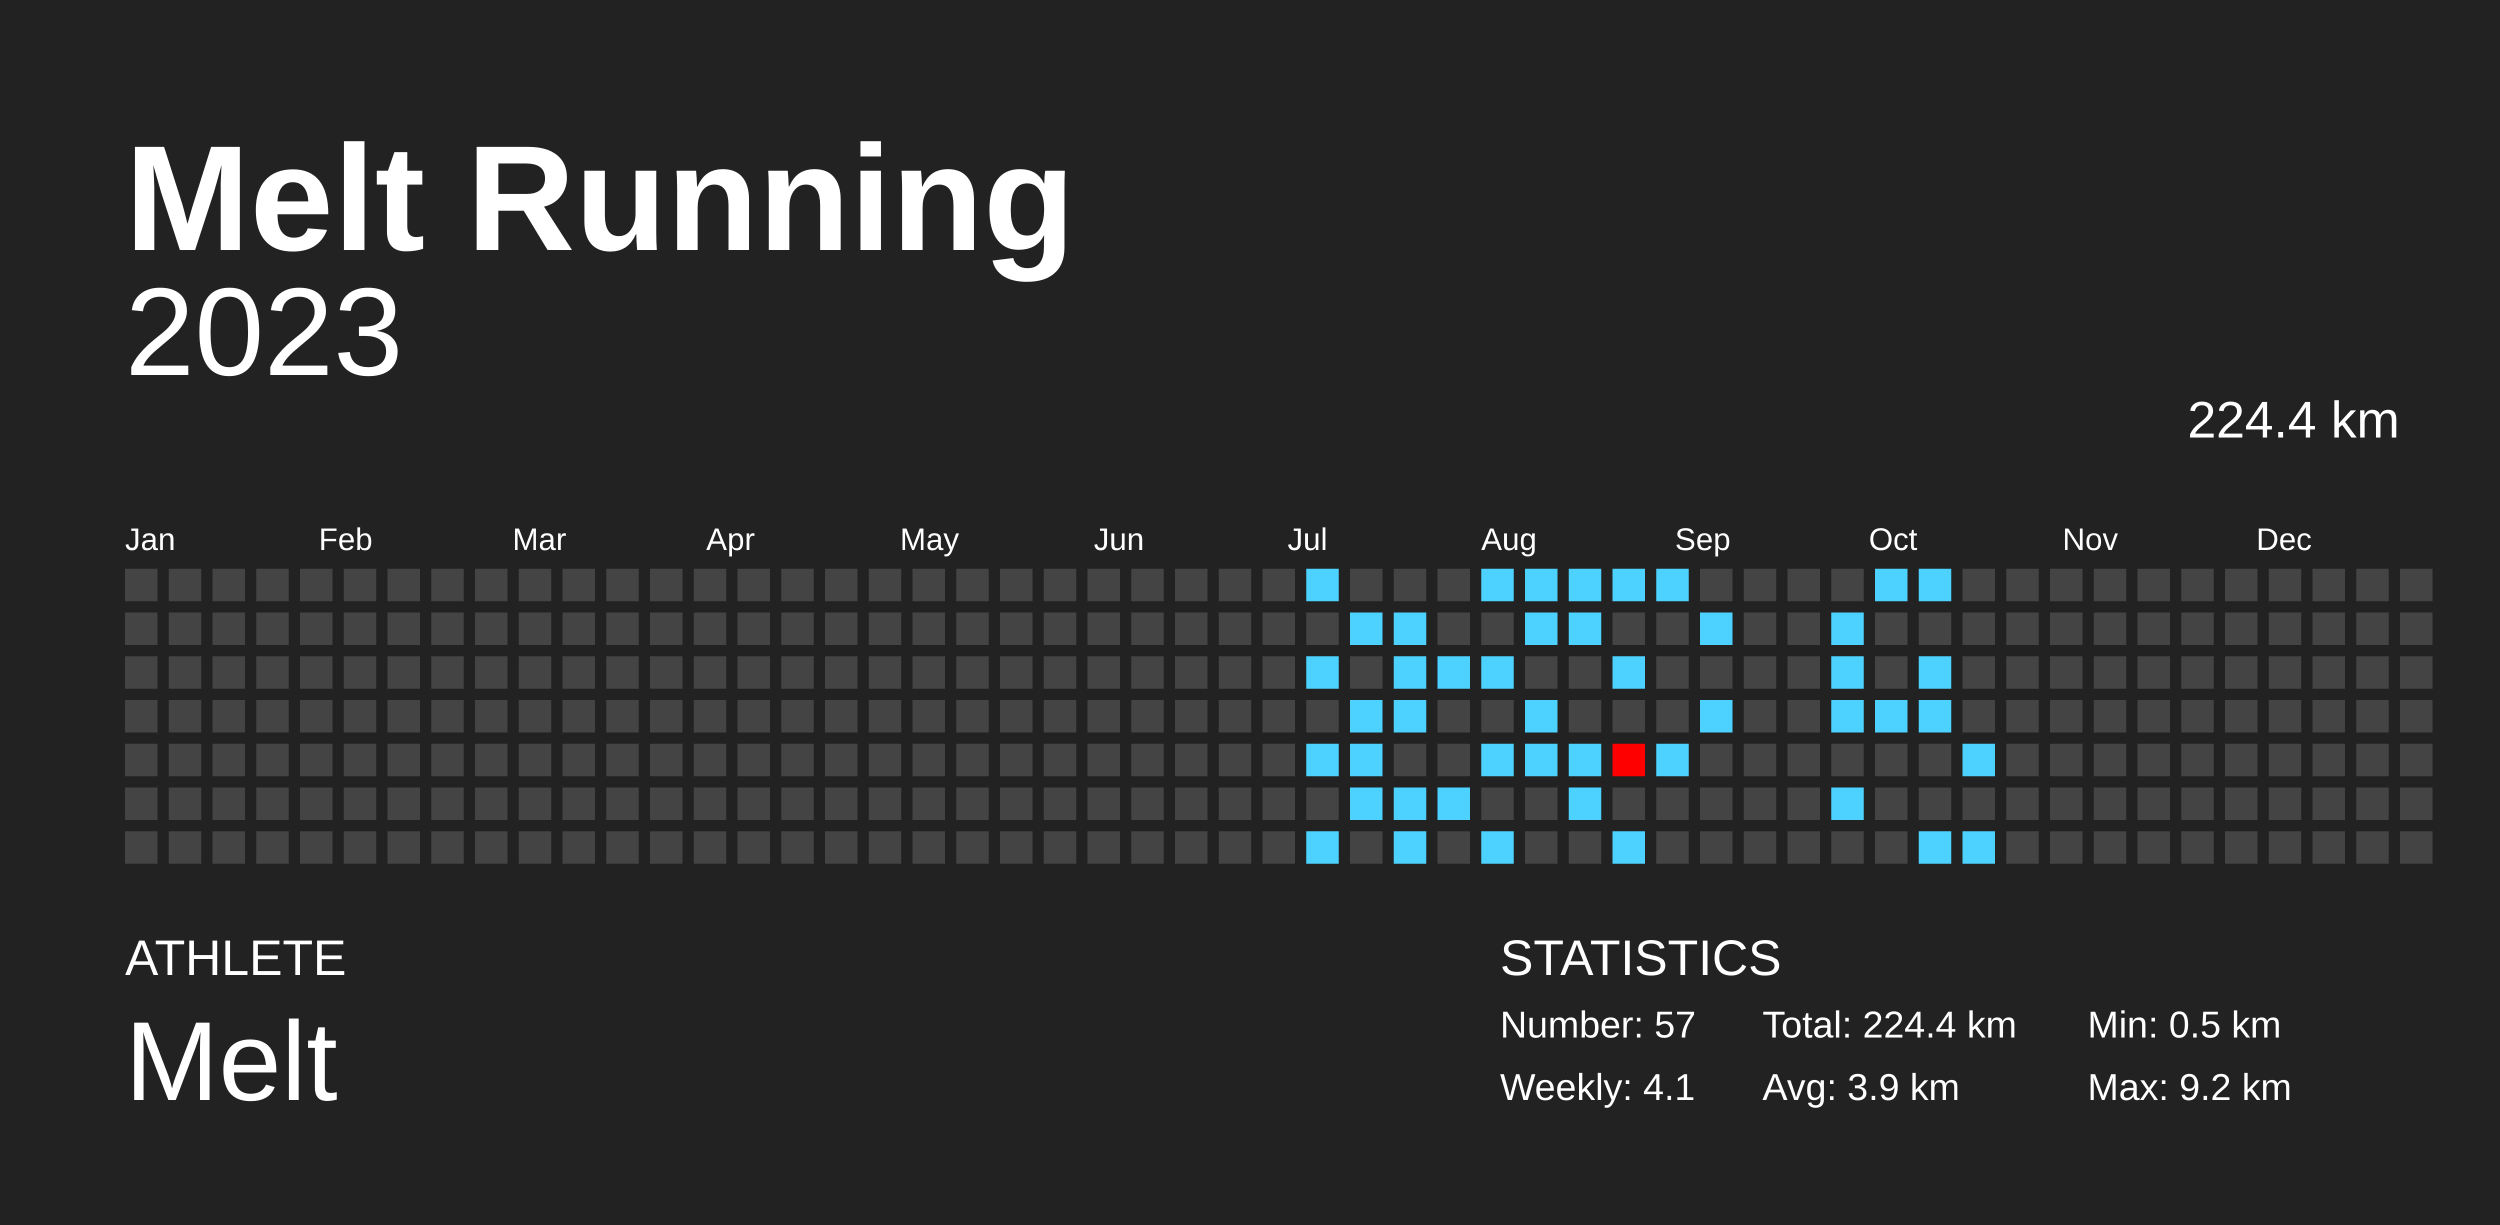
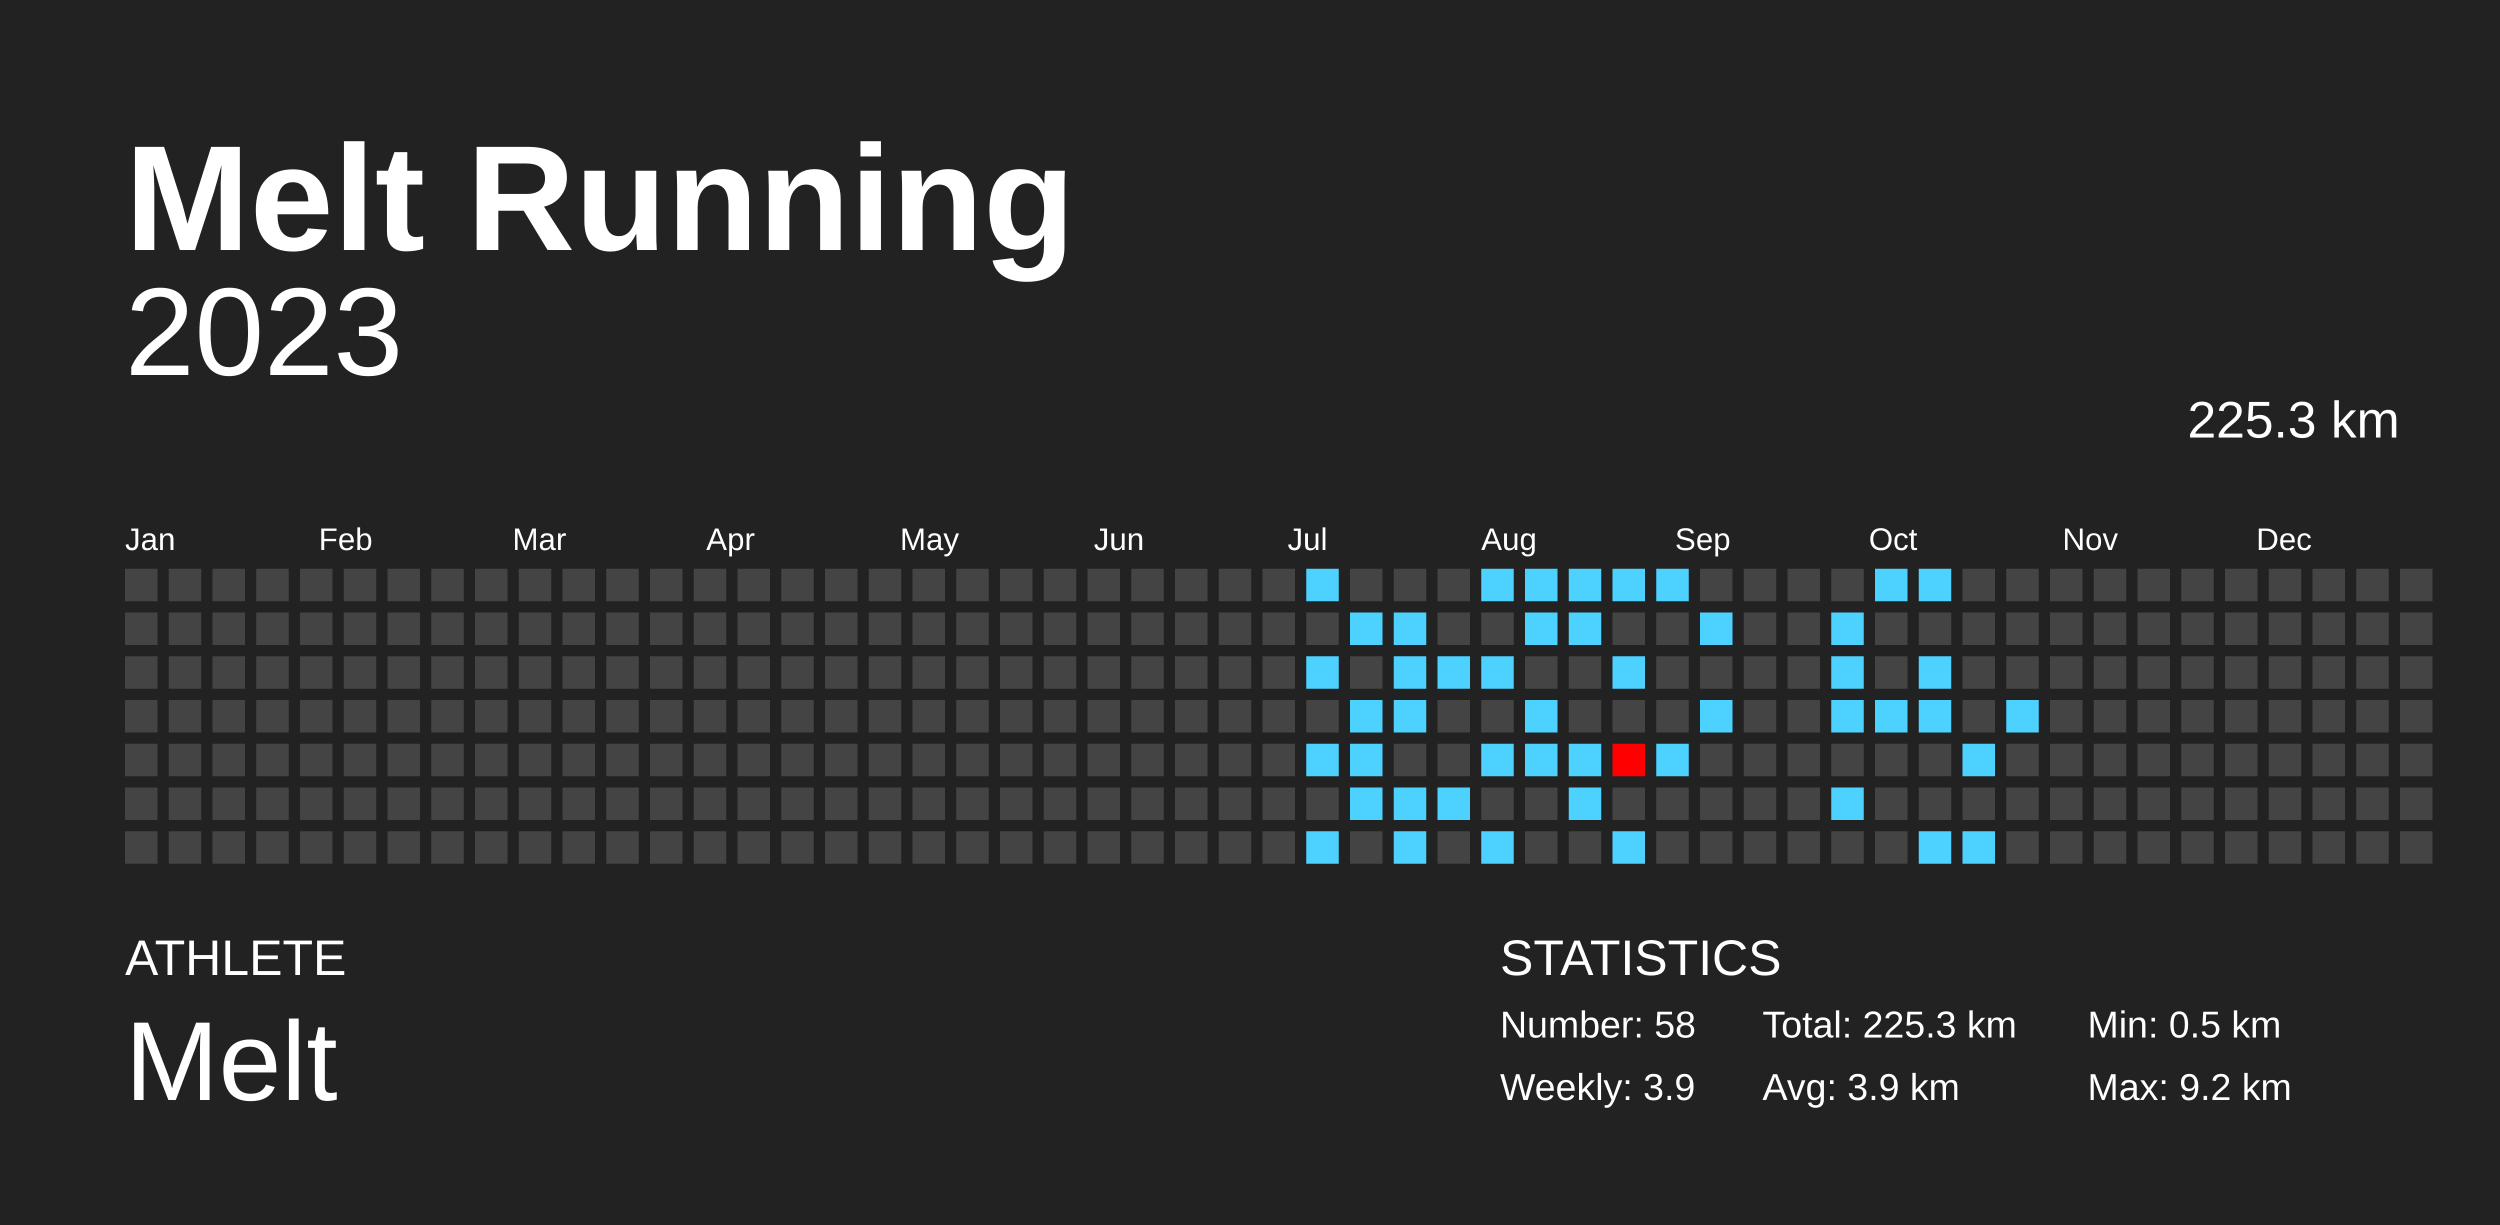
<svg xmlns="http://www.w3.org/2000/svg" baseProfile="full" height="98mm" version="1.1" viewBox="0,0,200,98" width="200mm">
  <defs />
  <rect fill="#222222" height="98" width="200" x="0" y="0" />
  <text fill="#FFFFFF" style="font-size:12px; font-family:Arial; font-weight:bold;" x="10" y="20">Melt Running</text>
  <text fill="#FFFFFF" style="font-size:4px; font-family:Arial" x="10" y="78">ATHLETE</text>
  <text fill="#FFFFFF" style="font-size:9px; font-family:Arial" x="10" y="88">Melt</text>
  <text fill="#FFFFFF" style="font-size:4px; font-family:Arial" x="120" y="78">STATISTICS</text>
-   <text fill="#FFFFFF" style="font-size:3px; font-family:Arial" x="120" y="83">Number: 57</text>
-   <text fill="#FFFFFF" style="font-size:3px; font-family:Arial" x="120" y="88">Weekly: 4.1</text>
-   <text fill="#FFFFFF" style="font-size:3px; font-family:Arial" x="141" y="83">Total: 224.4 km</text>
+   <text fill="#FFFFFF" style="font-size:3px; font-family:Arial" x="120" y="83">Number: 58</text>
+   <text fill="#FFFFFF" style="font-size:3px; font-family:Arial" x="120" y="88">Weekly: 3.9</text>
+   <text fill="#FFFFFF" style="font-size:3px; font-family:Arial" x="141" y="83">Total: 225.3 km</text>
  <text fill="#FFFFFF" style="font-size:3px; font-family:Arial" x="141" y="88">Avg: 3.9 km</text>
  <text fill="#FFFFFF" style="font-size:3px; font-family:Arial" x="167" y="83">Min: 0.5 km</text>
  <text fill="#FFFFFF" style="font-size:3px; font-family:Arial" x="167" y="88">Max: 9.2 km</text>
  <text alignment-baseline="hanging" fill="#FFFFFF" style="font-size:10.0px; font-family:Arial;" x="10" y="30">2023</text>
-   <text alignment-baseline="hanging" fill="#FFFFFF" style="font-size:4.125px; font-family:Arial;" x="175" y="35">224.4 km</text>
+   <text alignment-baseline="hanging" fill="#FFFFFF" style="font-size:4.125px; font-family:Arial;" x="175" y="35">225.3 km</text>
  <text fill="#FFFFFF" style="font-size:2.5px; font-family:Arial" x="10.0" y="44">Jan</text>
  <text fill="#FFFFFF" style="font-size:2.5px; font-family:Arial" x="25.5" y="44">Feb</text>
  <text fill="#FFFFFF" style="font-size:2.5px; font-family:Arial" x="41.0" y="44">Mar</text>
  <text fill="#FFFFFF" style="font-size:2.5px; font-family:Arial" x="56.5" y="44">Apr</text>
  <text fill="#FFFFFF" style="font-size:2.5px; font-family:Arial" x="72.0" y="44">May</text>
  <text fill="#FFFFFF" style="font-size:2.5px; font-family:Arial" x="87.5" y="44">Jun</text>
  <text fill="#FFFFFF" style="font-size:2.5px; font-family:Arial" x="103.0" y="44">Jul</text>
  <text fill="#FFFFFF" style="font-size:2.5px; font-family:Arial" x="118.5" y="44">Aug</text>
  <text fill="#FFFFFF" style="font-size:2.5px; font-family:Arial" x="134.0" y="44">Sep</text>
  <text fill="#FFFFFF" style="font-size:2.5px; font-family:Arial" x="149.5" y="44">Oct</text>
  <text fill="#FFFFFF" style="font-size:2.5px; font-family:Arial" x="165.0" y="44">Nov</text>
  <text fill="#FFFFFF" style="font-size:2.5px; font-family:Arial" x="180.5" y="44">Dec</text>
  <rect fill="#444444" height="2.6" width="2.6" x="10.0" y="45.5" />
  <rect fill="#444444" height="2.6" width="2.6" x="10.0" y="49.0" />
  <rect fill="#444444" height="2.6" width="2.6" x="10.0" y="52.5" />
  <rect fill="#444444" height="2.6" width="2.6" x="10.0" y="56.0" />
  <rect fill="#444444" height="2.6" width="2.6" x="10.0" y="59.5" />
  <rect fill="#444444" height="2.6" width="2.6" x="10.0" y="63.0" />
  <rect fill="#444444" height="2.6" width="2.6" x="10.0" y="66.5" />
  <rect fill="#444444" height="2.6" width="2.6" x="13.5" y="45.5" />
  <rect fill="#444444" height="2.6" width="2.6" x="13.5" y="49.0" />
  <rect fill="#444444" height="2.6" width="2.6" x="13.5" y="52.5" />
  <rect fill="#444444" height="2.6" width="2.6" x="13.5" y="56.0" />
  <rect fill="#444444" height="2.6" width="2.6" x="13.5" y="59.5" />
  <rect fill="#444444" height="2.6" width="2.6" x="13.5" y="63.0" />
  <rect fill="#444444" height="2.6" width="2.6" x="13.5" y="66.5" />
  <rect fill="#444444" height="2.6" width="2.6" x="17.0" y="45.5" />
  <rect fill="#444444" height="2.6" width="2.6" x="17.0" y="49.0" />
  <rect fill="#444444" height="2.6" width="2.6" x="17.0" y="52.5" />
  <rect fill="#444444" height="2.6" width="2.6" x="17.0" y="56.0" />
  <rect fill="#444444" height="2.6" width="2.6" x="17.0" y="59.5" />
  <rect fill="#444444" height="2.6" width="2.6" x="17.0" y="63.0" />
  <rect fill="#444444" height="2.6" width="2.6" x="17.0" y="66.5" />
  <rect fill="#444444" height="2.6" width="2.6" x="20.5" y="45.5" />
  <rect fill="#444444" height="2.6" width="2.6" x="20.5" y="49.0" />
  <rect fill="#444444" height="2.6" width="2.6" x="20.5" y="52.5" />
  <rect fill="#444444" height="2.6" width="2.6" x="20.5" y="56.0" />
  <rect fill="#444444" height="2.6" width="2.6" x="20.5" y="59.5" />
  <rect fill="#444444" height="2.6" width="2.6" x="20.5" y="63.0" />
  <rect fill="#444444" height="2.6" width="2.6" x="20.5" y="66.5" />
  <rect fill="#444444" height="2.6" width="2.6" x="24.0" y="45.5" />
  <rect fill="#444444" height="2.6" width="2.6" x="24.0" y="49.0" />
  <rect fill="#444444" height="2.6" width="2.6" x="24.0" y="52.5" />
  <rect fill="#444444" height="2.6" width="2.6" x="24.0" y="56.0" />
  <rect fill="#444444" height="2.6" width="2.6" x="24.0" y="59.5" />
  <rect fill="#444444" height="2.6" width="2.6" x="24.0" y="63.0" />
  <rect fill="#444444" height="2.6" width="2.6" x="24.0" y="66.5" />
  <rect fill="#444444" height="2.6" width="2.6" x="27.5" y="45.5" />
  <rect fill="#444444" height="2.6" width="2.6" x="27.5" y="49.0" />
  <rect fill="#444444" height="2.6" width="2.6" x="27.5" y="52.5" />
  <rect fill="#444444" height="2.6" width="2.6" x="27.5" y="56.0" />
  <rect fill="#444444" height="2.6" width="2.6" x="27.5" y="59.5" />
  <rect fill="#444444" height="2.6" width="2.6" x="27.5" y="63.0" />
  <rect fill="#444444" height="2.6" width="2.6" x="27.5" y="66.5" />
  <rect fill="#444444" height="2.6" width="2.6" x="31.0" y="45.5" />
  <rect fill="#444444" height="2.6" width="2.6" x="31.0" y="49.0" />
  <rect fill="#444444" height="2.6" width="2.6" x="31.0" y="52.5" />
  <rect fill="#444444" height="2.6" width="2.6" x="31.0" y="56.0" />
  <rect fill="#444444" height="2.6" width="2.6" x="31.0" y="59.5" />
  <rect fill="#444444" height="2.6" width="2.6" x="31.0" y="63.0" />
  <rect fill="#444444" height="2.6" width="2.6" x="31.0" y="66.5" />
  <rect fill="#444444" height="2.6" width="2.6" x="34.5" y="45.5" />
  <rect fill="#444444" height="2.6" width="2.6" x="34.5" y="49.0" />
  <rect fill="#444444" height="2.6" width="2.6" x="34.5" y="52.5" />
  <rect fill="#444444" height="2.6" width="2.6" x="34.5" y="56.0" />
  <rect fill="#444444" height="2.6" width="2.6" x="34.5" y="59.5" />
  <rect fill="#444444" height="2.6" width="2.6" x="34.5" y="63.0" />
  <rect fill="#444444" height="2.6" width="2.6" x="34.5" y="66.5" />
  <rect fill="#444444" height="2.6" width="2.6" x="38.0" y="45.5" />
  <rect fill="#444444" height="2.6" width="2.6" x="38.0" y="49.0" />
  <rect fill="#444444" height="2.6" width="2.6" x="38.0" y="52.5" />
  <rect fill="#444444" height="2.6" width="2.6" x="38.0" y="56.0" />
  <rect fill="#444444" height="2.6" width="2.6" x="38.0" y="59.5" />
  <rect fill="#444444" height="2.6" width="2.6" x="38.0" y="63.0" />
  <rect fill="#444444" height="2.6" width="2.6" x="38.0" y="66.5" />
  <rect fill="#444444" height="2.6" width="2.6" x="41.5" y="45.5" />
  <rect fill="#444444" height="2.6" width="2.6" x="41.5" y="49.0" />
  <rect fill="#444444" height="2.6" width="2.6" x="41.5" y="52.5" />
  <rect fill="#444444" height="2.6" width="2.6" x="41.5" y="56.0" />
  <rect fill="#444444" height="2.6" width="2.6" x="41.5" y="59.5" />
  <rect fill="#444444" height="2.6" width="2.6" x="41.5" y="63.0" />
  <rect fill="#444444" height="2.6" width="2.6" x="41.5" y="66.5" />
  <rect fill="#444444" height="2.6" width="2.6" x="45.0" y="45.5" />
  <rect fill="#444444" height="2.6" width="2.6" x="45.0" y="49.0" />
  <rect fill="#444444" height="2.6" width="2.6" x="45.0" y="52.5" />
  <rect fill="#444444" height="2.6" width="2.6" x="45.0" y="56.0" />
  <rect fill="#444444" height="2.6" width="2.6" x="45.0" y="59.5" />
  <rect fill="#444444" height="2.6" width="2.6" x="45.0" y="63.0" />
  <rect fill="#444444" height="2.6" width="2.6" x="45.0" y="66.5" />
  <rect fill="#444444" height="2.6" width="2.6" x="48.5" y="45.5" />
  <rect fill="#444444" height="2.6" width="2.6" x="48.5" y="49.0" />
  <rect fill="#444444" height="2.6" width="2.6" x="48.5" y="52.5" />
  <rect fill="#444444" height="2.6" width="2.6" x="48.5" y="56.0" />
  <rect fill="#444444" height="2.6" width="2.6" x="48.5" y="59.5" />
  <rect fill="#444444" height="2.6" width="2.6" x="48.5" y="63.0" />
  <rect fill="#444444" height="2.6" width="2.6" x="48.5" y="66.5" />
  <rect fill="#444444" height="2.6" width="2.6" x="52.0" y="45.5" />
  <rect fill="#444444" height="2.6" width="2.6" x="52.0" y="49.0" />
  <rect fill="#444444" height="2.6" width="2.6" x="52.0" y="52.5" />
  <rect fill="#444444" height="2.6" width="2.6" x="52.0" y="56.0" />
  <rect fill="#444444" height="2.6" width="2.6" x="52.0" y="59.5" />
  <rect fill="#444444" height="2.6" width="2.6" x="52.0" y="63.0" />
  <rect fill="#444444" height="2.6" width="2.6" x="52.0" y="66.5" />
  <rect fill="#444444" height="2.6" width="2.6" x="55.5" y="45.5" />
  <rect fill="#444444" height="2.6" width="2.6" x="55.5" y="49.0" />
  <rect fill="#444444" height="2.6" width="2.6" x="55.5" y="52.5" />
  <rect fill="#444444" height="2.6" width="2.6" x="55.5" y="56.0" />
  <rect fill="#444444" height="2.6" width="2.6" x="55.5" y="59.5" />
  <rect fill="#444444" height="2.6" width="2.6" x="55.5" y="63.0" />
  <rect fill="#444444" height="2.6" width="2.6" x="55.5" y="66.5" />
  <rect fill="#444444" height="2.6" width="2.6" x="59.0" y="45.5" />
  <rect fill="#444444" height="2.6" width="2.6" x="59.0" y="49.0" />
  <rect fill="#444444" height="2.6" width="2.6" x="59.0" y="52.5" />
  <rect fill="#444444" height="2.6" width="2.6" x="59.0" y="56.0" />
  <rect fill="#444444" height="2.6" width="2.6" x="59.0" y="59.5" />
  <rect fill="#444444" height="2.6" width="2.6" x="59.0" y="63.0" />
  <rect fill="#444444" height="2.6" width="2.6" x="59.0" y="66.5" />
  <rect fill="#444444" height="2.6" width="2.6" x="62.5" y="45.5" />
  <rect fill="#444444" height="2.6" width="2.6" x="62.5" y="49.0" />
  <rect fill="#444444" height="2.6" width="2.6" x="62.5" y="52.5" />
  <rect fill="#444444" height="2.6" width="2.6" x="62.5" y="56.0" />
  <rect fill="#444444" height="2.6" width="2.6" x="62.5" y="59.5" />
  <rect fill="#444444" height="2.6" width="2.6" x="62.5" y="63.0" />
  <rect fill="#444444" height="2.6" width="2.6" x="62.5" y="66.5" />
  <rect fill="#444444" height="2.6" width="2.6" x="66.0" y="45.5" />
  <rect fill="#444444" height="2.6" width="2.6" x="66.0" y="49.0" />
  <rect fill="#444444" height="2.6" width="2.6" x="66.0" y="52.5" />
  <rect fill="#444444" height="2.6" width="2.6" x="66.0" y="56.0" />
  <rect fill="#444444" height="2.6" width="2.6" x="66.0" y="59.5" />
  <rect fill="#444444" height="2.6" width="2.6" x="66.0" y="63.0" />
  <rect fill="#444444" height="2.6" width="2.6" x="66.0" y="66.5" />
  <rect fill="#444444" height="2.6" width="2.6" x="69.5" y="45.5" />
  <rect fill="#444444" height="2.6" width="2.6" x="69.5" y="49.0" />
  <rect fill="#444444" height="2.6" width="2.6" x="69.5" y="52.5" />
  <rect fill="#444444" height="2.6" width="2.6" x="69.5" y="56.0" />
  <rect fill="#444444" height="2.6" width="2.6" x="69.5" y="59.5" />
  <rect fill="#444444" height="2.6" width="2.6" x="69.5" y="63.0" />
  <rect fill="#444444" height="2.6" width="2.6" x="69.5" y="66.5" />
  <rect fill="#444444" height="2.6" width="2.6" x="73.0" y="45.5" />
  <rect fill="#444444" height="2.6" width="2.6" x="73.0" y="49.0" />
  <rect fill="#444444" height="2.6" width="2.6" x="73.0" y="52.5" />
  <rect fill="#444444" height="2.6" width="2.6" x="73.0" y="56.0" />
  <rect fill="#444444" height="2.6" width="2.6" x="73.0" y="59.5" />
  <rect fill="#444444" height="2.6" width="2.6" x="73.0" y="63.0" />
  <rect fill="#444444" height="2.6" width="2.6" x="73.0" y="66.5" />
  <rect fill="#444444" height="2.6" width="2.6" x="76.5" y="45.5" />
  <rect fill="#444444" height="2.6" width="2.6" x="76.5" y="49.0" />
  <rect fill="#444444" height="2.6" width="2.6" x="76.5" y="52.5" />
  <rect fill="#444444" height="2.6" width="2.6" x="76.5" y="56.0" />
  <rect fill="#444444" height="2.6" width="2.6" x="76.5" y="59.5" />
  <rect fill="#444444" height="2.6" width="2.6" x="76.5" y="63.0" />
  <rect fill="#444444" height="2.6" width="2.6" x="76.5" y="66.5" />
  <rect fill="#444444" height="2.6" width="2.6" x="80.0" y="45.5" />
  <rect fill="#444444" height="2.6" width="2.6" x="80.0" y="49.0" />
  <rect fill="#444444" height="2.6" width="2.6" x="80.0" y="52.5" />
  <rect fill="#444444" height="2.6" width="2.6" x="80.0" y="56.0" />
  <rect fill="#444444" height="2.6" width="2.6" x="80.0" y="59.5" />
  <rect fill="#444444" height="2.6" width="2.6" x="80.0" y="63.0" />
  <rect fill="#444444" height="2.6" width="2.6" x="80.0" y="66.5" />
  <rect fill="#444444" height="2.6" width="2.6" x="83.5" y="45.5" />
  <rect fill="#444444" height="2.6" width="2.6" x="83.5" y="49.0" />
  <rect fill="#444444" height="2.6" width="2.6" x="83.5" y="52.5" />
  <rect fill="#444444" height="2.6" width="2.6" x="83.5" y="56.0" />
  <rect fill="#444444" height="2.6" width="2.6" x="83.5" y="59.5" />
  <rect fill="#444444" height="2.6" width="2.6" x="83.5" y="63.0" />
  <rect fill="#444444" height="2.6" width="2.6" x="83.5" y="66.5" />
  <rect fill="#444444" height="2.6" width="2.6" x="87.0" y="45.5" />
  <rect fill="#444444" height="2.6" width="2.6" x="87.0" y="49.0" />
  <rect fill="#444444" height="2.6" width="2.6" x="87.0" y="52.5" />
  <rect fill="#444444" height="2.6" width="2.6" x="87.0" y="56.0" />
  <rect fill="#444444" height="2.6" width="2.6" x="87.0" y="59.5" />
  <rect fill="#444444" height="2.6" width="2.6" x="87.0" y="63.0" />
  <rect fill="#444444" height="2.6" width="2.6" x="87.0" y="66.5" />
  <rect fill="#444444" height="2.6" width="2.6" x="90.5" y="45.5" />
  <rect fill="#444444" height="2.6" width="2.6" x="90.5" y="49.0" />
  <rect fill="#444444" height="2.6" width="2.6" x="90.5" y="52.5" />
  <rect fill="#444444" height="2.6" width="2.6" x="90.5" y="56.0" />
  <rect fill="#444444" height="2.6" width="2.6" x="90.5" y="59.5" />
  <rect fill="#444444" height="2.6" width="2.6" x="90.5" y="63.0" />
  <rect fill="#444444" height="2.6" width="2.6" x="90.5" y="66.5" />
  <rect fill="#444444" height="2.6" width="2.6" x="94.0" y="45.5" />
  <rect fill="#444444" height="2.6" width="2.6" x="94.0" y="49.0" />
  <rect fill="#444444" height="2.6" width="2.6" x="94.0" y="52.5" />
  <rect fill="#444444" height="2.6" width="2.6" x="94.0" y="56.0" />
  <rect fill="#444444" height="2.6" width="2.6" x="94.0" y="59.5" />
  <rect fill="#444444" height="2.6" width="2.6" x="94.0" y="63.0" />
  <rect fill="#444444" height="2.6" width="2.6" x="94.0" y="66.5" />
  <rect fill="#444444" height="2.6" width="2.6" x="97.5" y="45.5" />
  <rect fill="#444444" height="2.6" width="2.6" x="97.5" y="49.0" />
  <rect fill="#444444" height="2.6" width="2.6" x="97.5" y="52.5" />
  <rect fill="#444444" height="2.6" width="2.6" x="97.5" y="56.0" />
  <rect fill="#444444" height="2.6" width="2.6" x="97.5" y="59.5" />
  <rect fill="#444444" height="2.6" width="2.6" x="97.5" y="63.0" />
  <rect fill="#444444" height="2.6" width="2.6" x="97.5" y="66.5" />
  <rect fill="#444444" height="2.6" width="2.6" x="101.0" y="45.5" />
  <rect fill="#444444" height="2.6" width="2.6" x="101.0" y="49.0" />
  <rect fill="#444444" height="2.6" width="2.6" x="101.0" y="52.5" />
  <rect fill="#444444" height="2.6" width="2.6" x="101.0" y="56.0" />
  <rect fill="#444444" height="2.6" width="2.6" x="101.0" y="59.5" />
  <rect fill="#444444" height="2.6" width="2.6" x="101.0" y="63.0" />
  <rect fill="#444444" height="2.6" width="2.6" x="101.0" y="66.5" />
  <rect fill="#4dd2ff" height="2.6" width="2.6" x="104.5" y="45.5" />
  <rect fill="#444444" height="2.6" width="2.6" x="104.5" y="49.0" />
  <rect fill="#4dd2ff" height="2.6" width="2.6" x="104.5" y="52.5" />
  <rect fill="#444444" height="2.6" width="2.6" x="104.5" y="56.0" />
  <rect fill="#4dd2ff" height="2.6" width="2.6" x="104.5" y="59.5" />
  <rect fill="#444444" height="2.6" width="2.6" x="104.5" y="63.0" />
  <rect fill="#4dd2ff" height="2.6" width="2.6" x="104.5" y="66.5" />
  <rect fill="#444444" height="2.6" width="2.6" x="108.0" y="45.5" />
  <rect fill="#4dd2ff" height="2.6" width="2.6" x="108.0" y="49.0" />
  <rect fill="#444444" height="2.6" width="2.6" x="108.0" y="52.5" />
  <rect fill="#4dd2ff" height="2.6" width="2.6" x="108.0" y="56.0" />
  <rect fill="#4dd2ff" height="2.6" width="2.6" x="108.0" y="59.5" />
  <rect fill="#4dd2ff" height="2.6" width="2.6" x="108.0" y="63.0" />
  <rect fill="#444444" height="2.6" width="2.6" x="108.0" y="66.5" />
  <rect fill="#444444" height="2.6" width="2.6" x="111.5" y="45.5" />
  <rect fill="#4dd2ff" height="2.6" width="2.6" x="111.5" y="49.0" />
  <rect fill="#4dd2ff" height="2.6" width="2.6" x="111.5" y="52.5" />
  <rect fill="#4dd2ff" height="2.6" width="2.6" x="111.5" y="56.0" />
  <rect fill="#444444" height="2.6" width="2.6" x="111.5" y="59.5" />
  <rect fill="#4dd2ff" height="2.6" width="2.6" x="111.5" y="63.0" />
  <rect fill="#4dd2ff" height="2.6" width="2.6" x="111.5" y="66.5" />
  <rect fill="#444444" height="2.6" width="2.6" x="115.0" y="45.5" />
  <rect fill="#444444" height="2.6" width="2.6" x="115.0" y="49.0" />
  <rect fill="#4dd2ff" height="2.6" width="2.6" x="115.0" y="52.5" />
  <rect fill="#444444" height="2.6" width="2.6" x="115.0" y="56.0" />
  <rect fill="#444444" height="2.6" width="2.6" x="115.0" y="59.5" />
  <rect fill="#4dd2ff" height="2.6" width="2.6" x="115.0" y="63.0" />
  <rect fill="#444444" height="2.6" width="2.6" x="115.0" y="66.5" />
  <rect fill="#4dd2ff" height="2.6" width="2.6" x="118.5" y="45.5" />
  <rect fill="#444444" height="2.6" width="2.6" x="118.5" y="49.0" />
  <rect fill="#4dd2ff" height="2.6" width="2.6" x="118.5" y="52.5" />
  <rect fill="#444444" height="2.6" width="2.6" x="118.5" y="56.0" />
  <rect fill="#4dd2ff" height="2.6" width="2.6" x="118.5" y="59.5" />
  <rect fill="#444444" height="2.6" width="2.6" x="118.5" y="63.0" />
  <rect fill="#4dd2ff" height="2.6" width="2.6" x="118.5" y="66.5" />
  <rect fill="#4dd2ff" height="2.6" width="2.6" x="122.0" y="45.5" />
  <rect fill="#4dd2ff" height="2.6" width="2.6" x="122.0" y="49.0" />
  <rect fill="#444444" height="2.6" width="2.6" x="122.0" y="52.5" />
  <rect fill="#4dd2ff" height="2.6" width="2.6" x="122.0" y="56.0" />
  <rect fill="#4dd2ff" height="2.6" width="2.6" x="122.0" y="59.5" />
  <rect fill="#444444" height="2.6" width="2.6" x="122.0" y="63.0" />
  <rect fill="#444444" height="2.6" width="2.6" x="122.0" y="66.5" />
  <rect fill="#4dd2ff" height="2.6" width="2.6" x="125.5" y="45.5" />
  <rect fill="#4dd2ff" height="2.6" width="2.6" x="125.5" y="49.0" />
  <rect fill="#444444" height="2.6" width="2.6" x="125.5" y="52.5" />
  <rect fill="#444444" height="2.6" width="2.6" x="125.5" y="56.0" />
  <rect fill="#4dd2ff" height="2.6" width="2.6" x="125.5" y="59.5" />
  <rect fill="#4dd2ff" height="2.6" width="2.6" x="125.5" y="63.0" />
  <rect fill="#444444" height="2.6" width="2.6" x="125.5" y="66.5" />
  <rect fill="#4dd2ff" height="2.6" width="2.6" x="129.0" y="45.5" />
  <rect fill="#444444" height="2.6" width="2.6" x="129.0" y="49.0" />
  <rect fill="#4dd2ff" height="2.6" width="2.6" x="129.0" y="52.5" />
  <rect fill="#444444" height="2.6" width="2.6" x="129.0" y="56.0" />
  <rect fill="#ff0000" height="2.6" width="2.6" x="129.0" y="59.5" />
  <rect fill="#444444" height="2.6" width="2.6" x="129.0" y="63.0" />
  <rect fill="#4dd2ff" height="2.6" width="2.6" x="129.0" y="66.5" />
  <rect fill="#4dd2ff" height="2.6" width="2.6" x="132.5" y="45.5" />
  <rect fill="#444444" height="2.6" width="2.6" x="132.5" y="49.0" />
  <rect fill="#444444" height="2.6" width="2.6" x="132.5" y="52.5" />
  <rect fill="#444444" height="2.6" width="2.6" x="132.5" y="56.0" />
  <rect fill="#4dd2ff" height="2.6" width="2.6" x="132.5" y="59.5" />
  <rect fill="#444444" height="2.6" width="2.6" x="132.5" y="63.0" />
  <rect fill="#444444" height="2.6" width="2.6" x="132.5" y="66.5" />
  <rect fill="#444444" height="2.6" width="2.6" x="136.0" y="45.5" />
  <rect fill="#4dd2ff" height="2.6" width="2.6" x="136.0" y="49.0" />
  <rect fill="#444444" height="2.6" width="2.6" x="136.0" y="52.5" />
  <rect fill="#4dd2ff" height="2.6" width="2.6" x="136.0" y="56.0" />
  <rect fill="#444444" height="2.6" width="2.6" x="136.0" y="59.5" />
  <rect fill="#444444" height="2.6" width="2.6" x="136.0" y="63.0" />
  <rect fill="#444444" height="2.6" width="2.6" x="136.0" y="66.5" />
  <rect fill="#444444" height="2.6" width="2.6" x="139.5" y="45.5" />
  <rect fill="#444444" height="2.6" width="2.6" x="139.5" y="49.0" />
  <rect fill="#444444" height="2.6" width="2.6" x="139.5" y="52.5" />
  <rect fill="#444444" height="2.6" width="2.6" x="139.5" y="56.0" />
  <rect fill="#444444" height="2.6" width="2.6" x="139.5" y="59.5" />
  <rect fill="#444444" height="2.6" width="2.6" x="139.5" y="63.0" />
  <rect fill="#444444" height="2.6" width="2.6" x="139.5" y="66.5" />
  <rect fill="#444444" height="2.6" width="2.6" x="143.0" y="45.5" />
  <rect fill="#444444" height="2.6" width="2.6" x="143.0" y="49.0" />
  <rect fill="#444444" height="2.6" width="2.6" x="143.0" y="52.5" />
  <rect fill="#444444" height="2.6" width="2.6" x="143.0" y="56.0" />
  <rect fill="#444444" height="2.6" width="2.6" x="143.0" y="59.5" />
  <rect fill="#444444" height="2.6" width="2.6" x="143.0" y="63.0" />
  <rect fill="#444444" height="2.6" width="2.6" x="143.0" y="66.5" />
  <rect fill="#444444" height="2.6" width="2.6" x="146.5" y="45.5" />
  <rect fill="#4dd2ff" height="2.6" width="2.6" x="146.5" y="49.0" />
  <rect fill="#4dd2ff" height="2.6" width="2.6" x="146.5" y="52.5" />
  <rect fill="#4dd2ff" height="2.6" width="2.6" x="146.5" y="56.0" />
  <rect fill="#444444" height="2.6" width="2.6" x="146.5" y="59.5" />
  <rect fill="#4dd2ff" height="2.6" width="2.6" x="146.5" y="63.0" />
  <rect fill="#444444" height="2.6" width="2.6" x="146.5" y="66.5" />
  <rect fill="#4dd2ff" height="2.6" width="2.6" x="150.0" y="45.5" />
  <rect fill="#444444" height="2.6" width="2.6" x="150.0" y="49.0" />
  <rect fill="#444444" height="2.6" width="2.6" x="150.0" y="52.5" />
  <rect fill="#4dd2ff" height="2.6" width="2.6" x="150.0" y="56.0" />
  <rect fill="#444444" height="2.6" width="2.6" x="150.0" y="59.5" />
  <rect fill="#444444" height="2.6" width="2.6" x="150.0" y="63.0" />
  <rect fill="#444444" height="2.6" width="2.6" x="150.0" y="66.5" />
  <rect fill="#4dd2ff" height="2.6" width="2.6" x="153.5" y="45.5" />
  <rect fill="#444444" height="2.6" width="2.6" x="153.5" y="49.0" />
  <rect fill="#4dd2ff" height="2.6" width="2.6" x="153.5" y="52.5" />
  <rect fill="#4dd2ff" height="2.6" width="2.6" x="153.5" y="56.0" />
  <rect fill="#444444" height="2.6" width="2.6" x="153.5" y="59.5" />
  <rect fill="#444444" height="2.6" width="2.6" x="153.5" y="63.0" />
  <rect fill="#4dd2ff" height="2.6" width="2.6" x="153.5" y="66.5" />
  <rect fill="#444444" height="2.6" width="2.6" x="157.0" y="45.5" />
  <rect fill="#444444" height="2.6" width="2.6" x="157.0" y="49.0" />
  <rect fill="#444444" height="2.6" width="2.6" x="157.0" y="52.5" />
  <rect fill="#444444" height="2.6" width="2.6" x="157.0" y="56.0" />
  <rect fill="#4dd2ff" height="2.6" width="2.6" x="157.0" y="59.5" />
  <rect fill="#444444" height="2.6" width="2.6" x="157.0" y="63.0" />
  <rect fill="#4dd2ff" height="2.6" width="2.6" x="157.0" y="66.5" />
  <rect fill="#444444" height="2.6" width="2.6" x="160.5" y="45.5" />
  <rect fill="#444444" height="2.6" width="2.6" x="160.5" y="49.0" />
  <rect fill="#444444" height="2.6" width="2.6" x="160.5" y="52.5" />
-   <rect fill="#444444" height="2.6" width="2.6" x="160.5" y="56.0" />
+   <rect fill="#4dd2ff" height="2.6" width="2.6" x="160.5" y="56.0" />
  <rect fill="#444444" height="2.6" width="2.6" x="160.5" y="59.5" />
  <rect fill="#444444" height="2.6" width="2.6" x="160.5" y="63.0" />
  <rect fill="#444444" height="2.6" width="2.6" x="160.5" y="66.5" />
  <rect fill="#444444" height="2.6" width="2.6" x="164.0" y="45.5" />
  <rect fill="#444444" height="2.6" width="2.6" x="164.0" y="49.0" />
  <rect fill="#444444" height="2.6" width="2.6" x="164.0" y="52.5" />
  <rect fill="#444444" height="2.6" width="2.6" x="164.0" y="56.0" />
  <rect fill="#444444" height="2.6" width="2.6" x="164.0" y="59.5" />
  <rect fill="#444444" height="2.6" width="2.6" x="164.0" y="63.0" />
  <rect fill="#444444" height="2.6" width="2.6" x="164.0" y="66.5" />
  <rect fill="#444444" height="2.6" width="2.6" x="167.5" y="45.5" />
  <rect fill="#444444" height="2.6" width="2.6" x="167.5" y="49.0" />
  <rect fill="#444444" height="2.6" width="2.6" x="167.5" y="52.5" />
  <rect fill="#444444" height="2.6" width="2.6" x="167.5" y="56.0" />
  <rect fill="#444444" height="2.6" width="2.6" x="167.5" y="59.5" />
  <rect fill="#444444" height="2.6" width="2.6" x="167.5" y="63.0" />
  <rect fill="#444444" height="2.6" width="2.6" x="167.5" y="66.5" />
  <rect fill="#444444" height="2.6" width="2.6" x="171.0" y="45.5" />
  <rect fill="#444444" height="2.6" width="2.6" x="171.0" y="49.0" />
  <rect fill="#444444" height="2.6" width="2.6" x="171.0" y="52.5" />
  <rect fill="#444444" height="2.6" width="2.6" x="171.0" y="56.0" />
  <rect fill="#444444" height="2.6" width="2.6" x="171.0" y="59.5" />
  <rect fill="#444444" height="2.6" width="2.6" x="171.0" y="63.0" />
  <rect fill="#444444" height="2.6" width="2.6" x="171.0" y="66.5" />
  <rect fill="#444444" height="2.6" width="2.6" x="174.5" y="45.5" />
  <rect fill="#444444" height="2.6" width="2.6" x="174.5" y="49.0" />
  <rect fill="#444444" height="2.6" width="2.6" x="174.5" y="52.5" />
  <rect fill="#444444" height="2.6" width="2.6" x="174.5" y="56.0" />
  <rect fill="#444444" height="2.6" width="2.6" x="174.5" y="59.5" />
  <rect fill="#444444" height="2.6" width="2.6" x="174.5" y="63.0" />
  <rect fill="#444444" height="2.6" width="2.6" x="174.5" y="66.5" />
  <rect fill="#444444" height="2.6" width="2.6" x="178.0" y="45.5" />
  <rect fill="#444444" height="2.6" width="2.6" x="178.0" y="49.0" />
  <rect fill="#444444" height="2.6" width="2.6" x="178.0" y="52.5" />
  <rect fill="#444444" height="2.6" width="2.6" x="178.0" y="56.0" />
  <rect fill="#444444" height="2.6" width="2.6" x="178.0" y="59.5" />
  <rect fill="#444444" height="2.6" width="2.6" x="178.0" y="63.0" />
  <rect fill="#444444" height="2.6" width="2.6" x="178.0" y="66.5" />
  <rect fill="#444444" height="2.6" width="2.6" x="181.5" y="45.5" />
  <rect fill="#444444" height="2.6" width="2.6" x="181.5" y="49.0" />
  <rect fill="#444444" height="2.6" width="2.6" x="181.5" y="52.5" />
  <rect fill="#444444" height="2.6" width="2.6" x="181.5" y="56.0" />
  <rect fill="#444444" height="2.6" width="2.6" x="181.5" y="59.5" />
  <rect fill="#444444" height="2.6" width="2.6" x="181.5" y="63.0" />
  <rect fill="#444444" height="2.6" width="2.6" x="181.5" y="66.5" />
  <rect fill="#444444" height="2.6" width="2.6" x="185.0" y="45.5" />
  <rect fill="#444444" height="2.6" width="2.6" x="185.0" y="49.0" />
  <rect fill="#444444" height="2.6" width="2.6" x="185.0" y="52.5" />
  <rect fill="#444444" height="2.6" width="2.6" x="185.0" y="56.0" />
  <rect fill="#444444" height="2.6" width="2.6" x="185.0" y="59.5" />
  <rect fill="#444444" height="2.6" width="2.6" x="185.0" y="63.0" />
  <rect fill="#444444" height="2.6" width="2.6" x="185.0" y="66.5" />
  <rect fill="#444444" height="2.6" width="2.6" x="188.5" y="45.5" />
  <rect fill="#444444" height="2.6" width="2.6" x="188.5" y="49.0" />
  <rect fill="#444444" height="2.6" width="2.6" x="188.5" y="52.5" />
  <rect fill="#444444" height="2.6" width="2.6" x="188.5" y="56.0" />
  <rect fill="#444444" height="2.6" width="2.6" x="188.5" y="59.5" />
  <rect fill="#444444" height="2.6" width="2.6" x="188.5" y="63.0" />
  <rect fill="#444444" height="2.6" width="2.6" x="188.5" y="66.5" />
  <rect fill="#444444" height="2.6" width="2.6" x="192.0" y="45.5" />
  <rect fill="#444444" height="2.6" width="2.6" x="192.0" y="49.0" />
  <rect fill="#444444" height="2.6" width="2.6" x="192.0" y="52.5" />
  <rect fill="#444444" height="2.6" width="2.6" x="192.0" y="56.0" />
  <rect fill="#444444" height="2.6" width="2.6" x="192.0" y="59.5" />
  <rect fill="#444444" height="2.6" width="2.6" x="192.0" y="63.0" />
  <rect fill="#444444" height="2.6" width="2.6" x="192.0" y="66.5" />
</svg>
